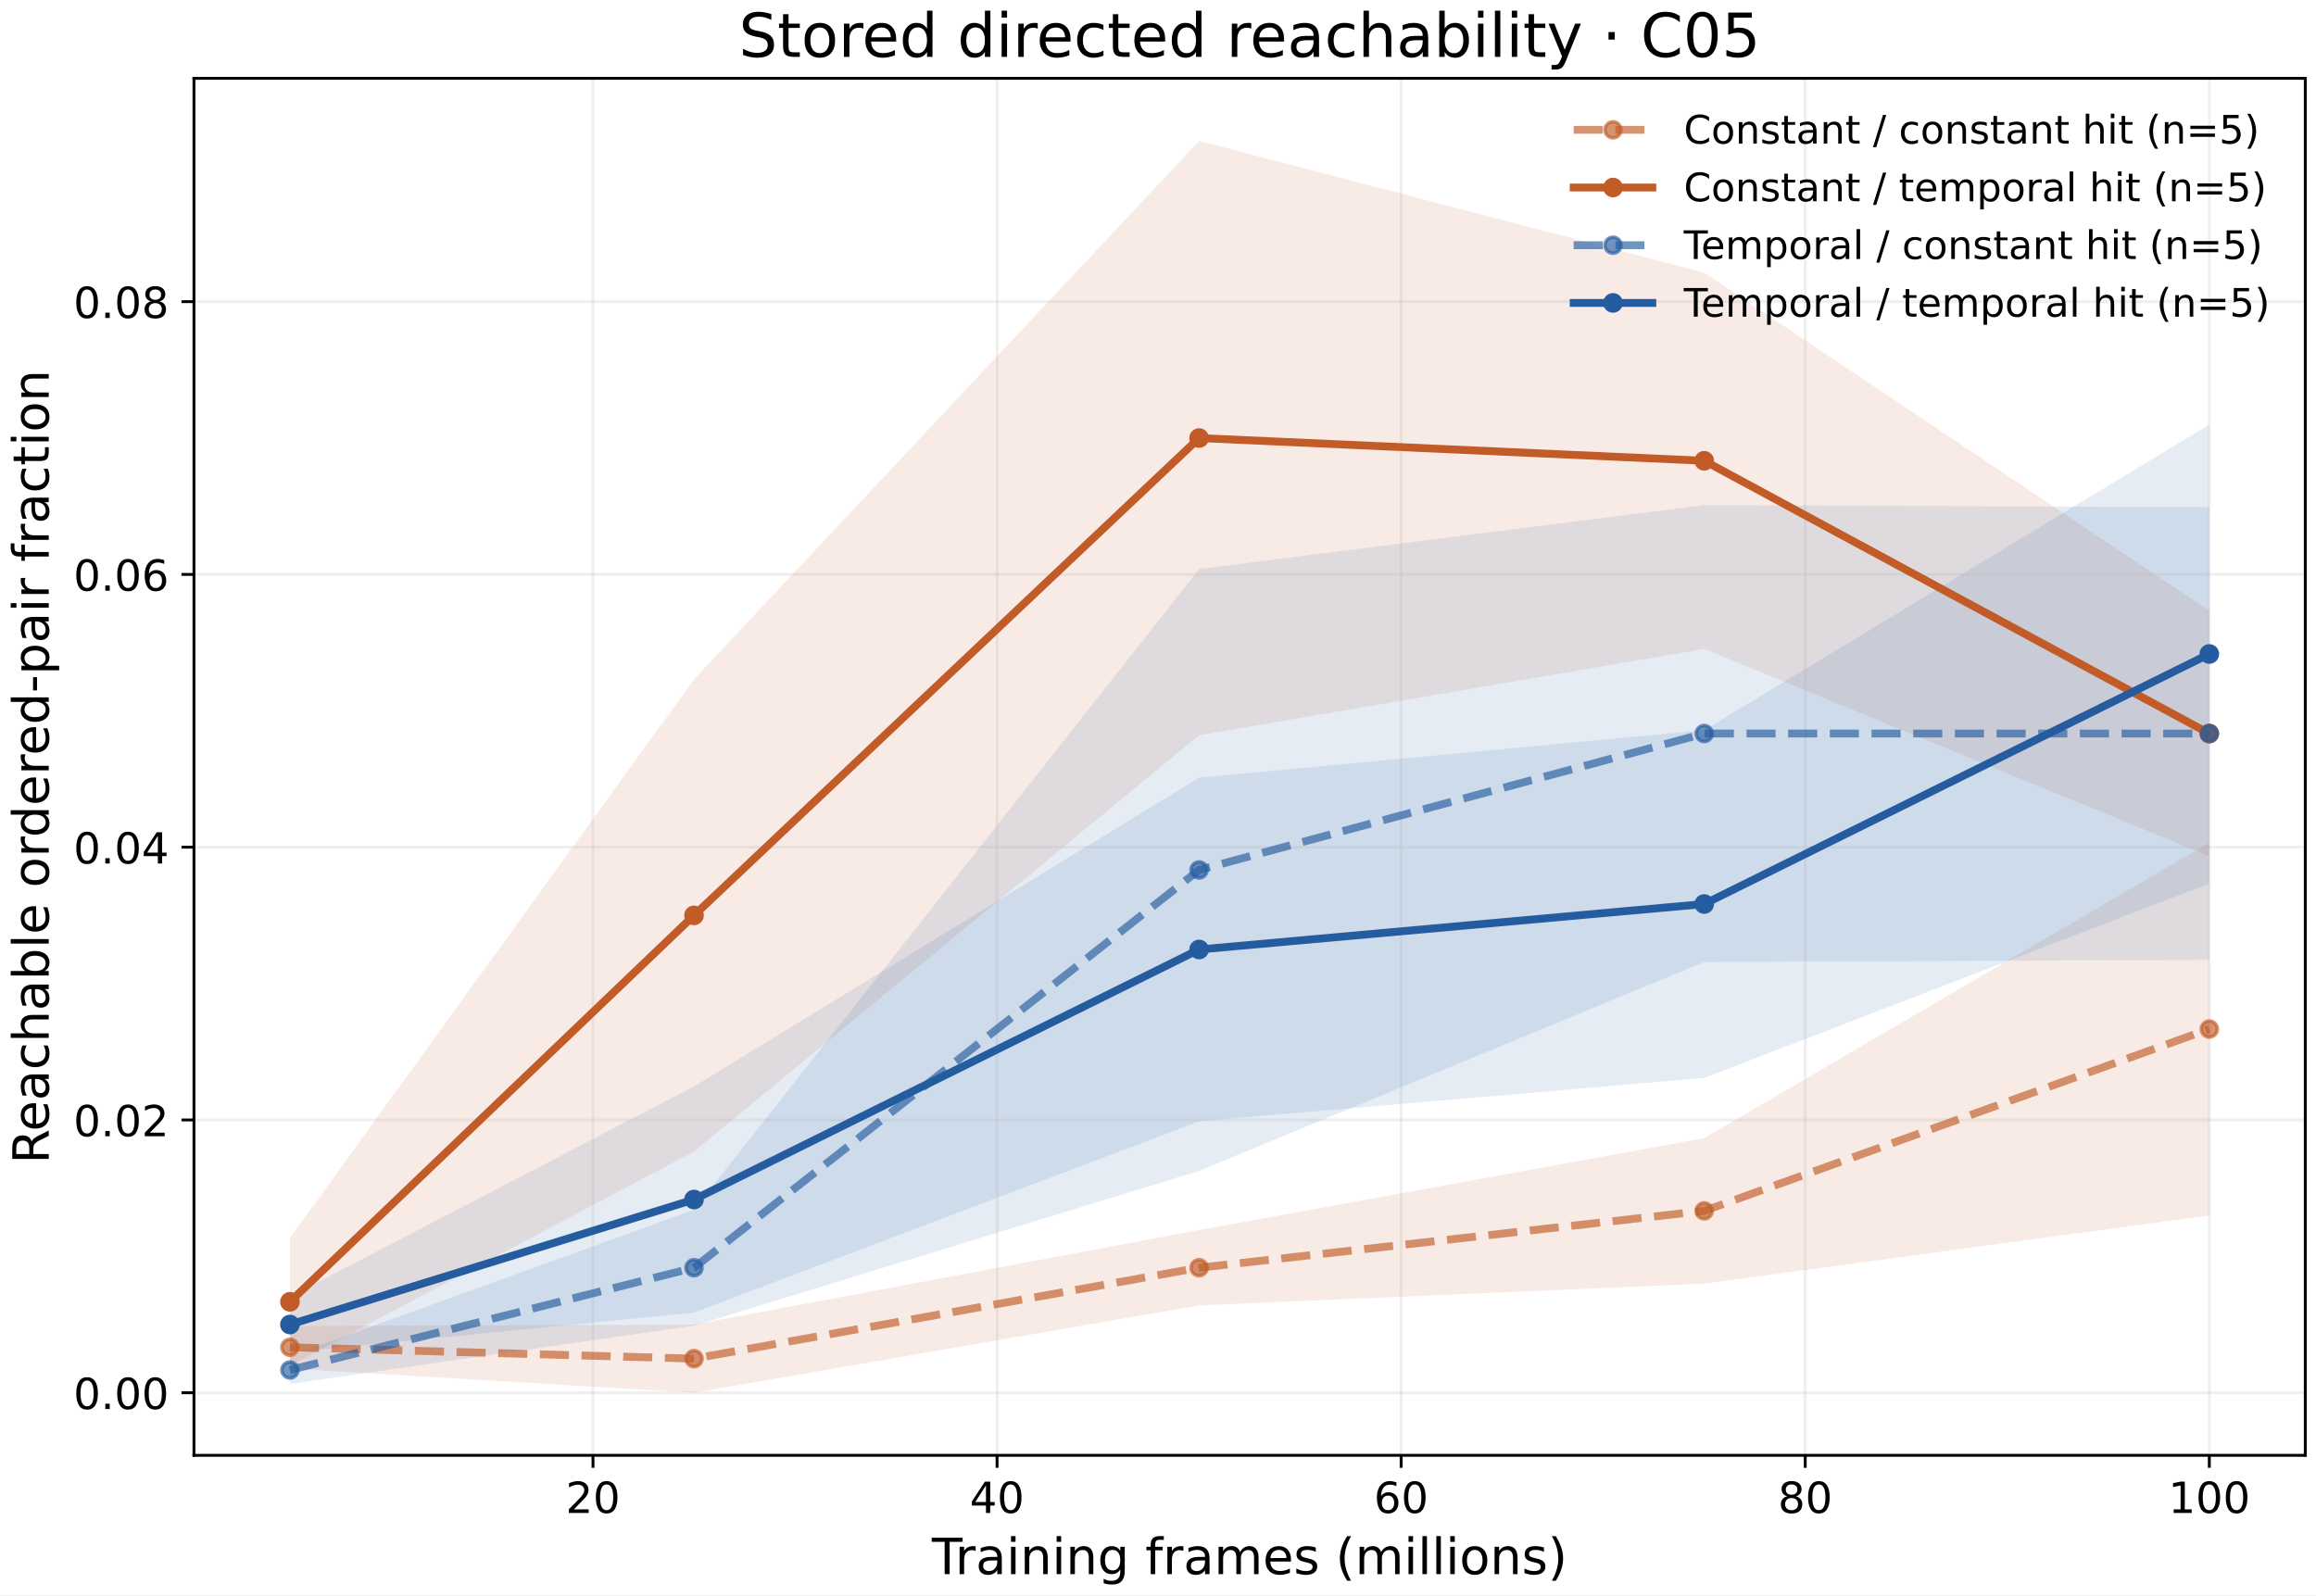
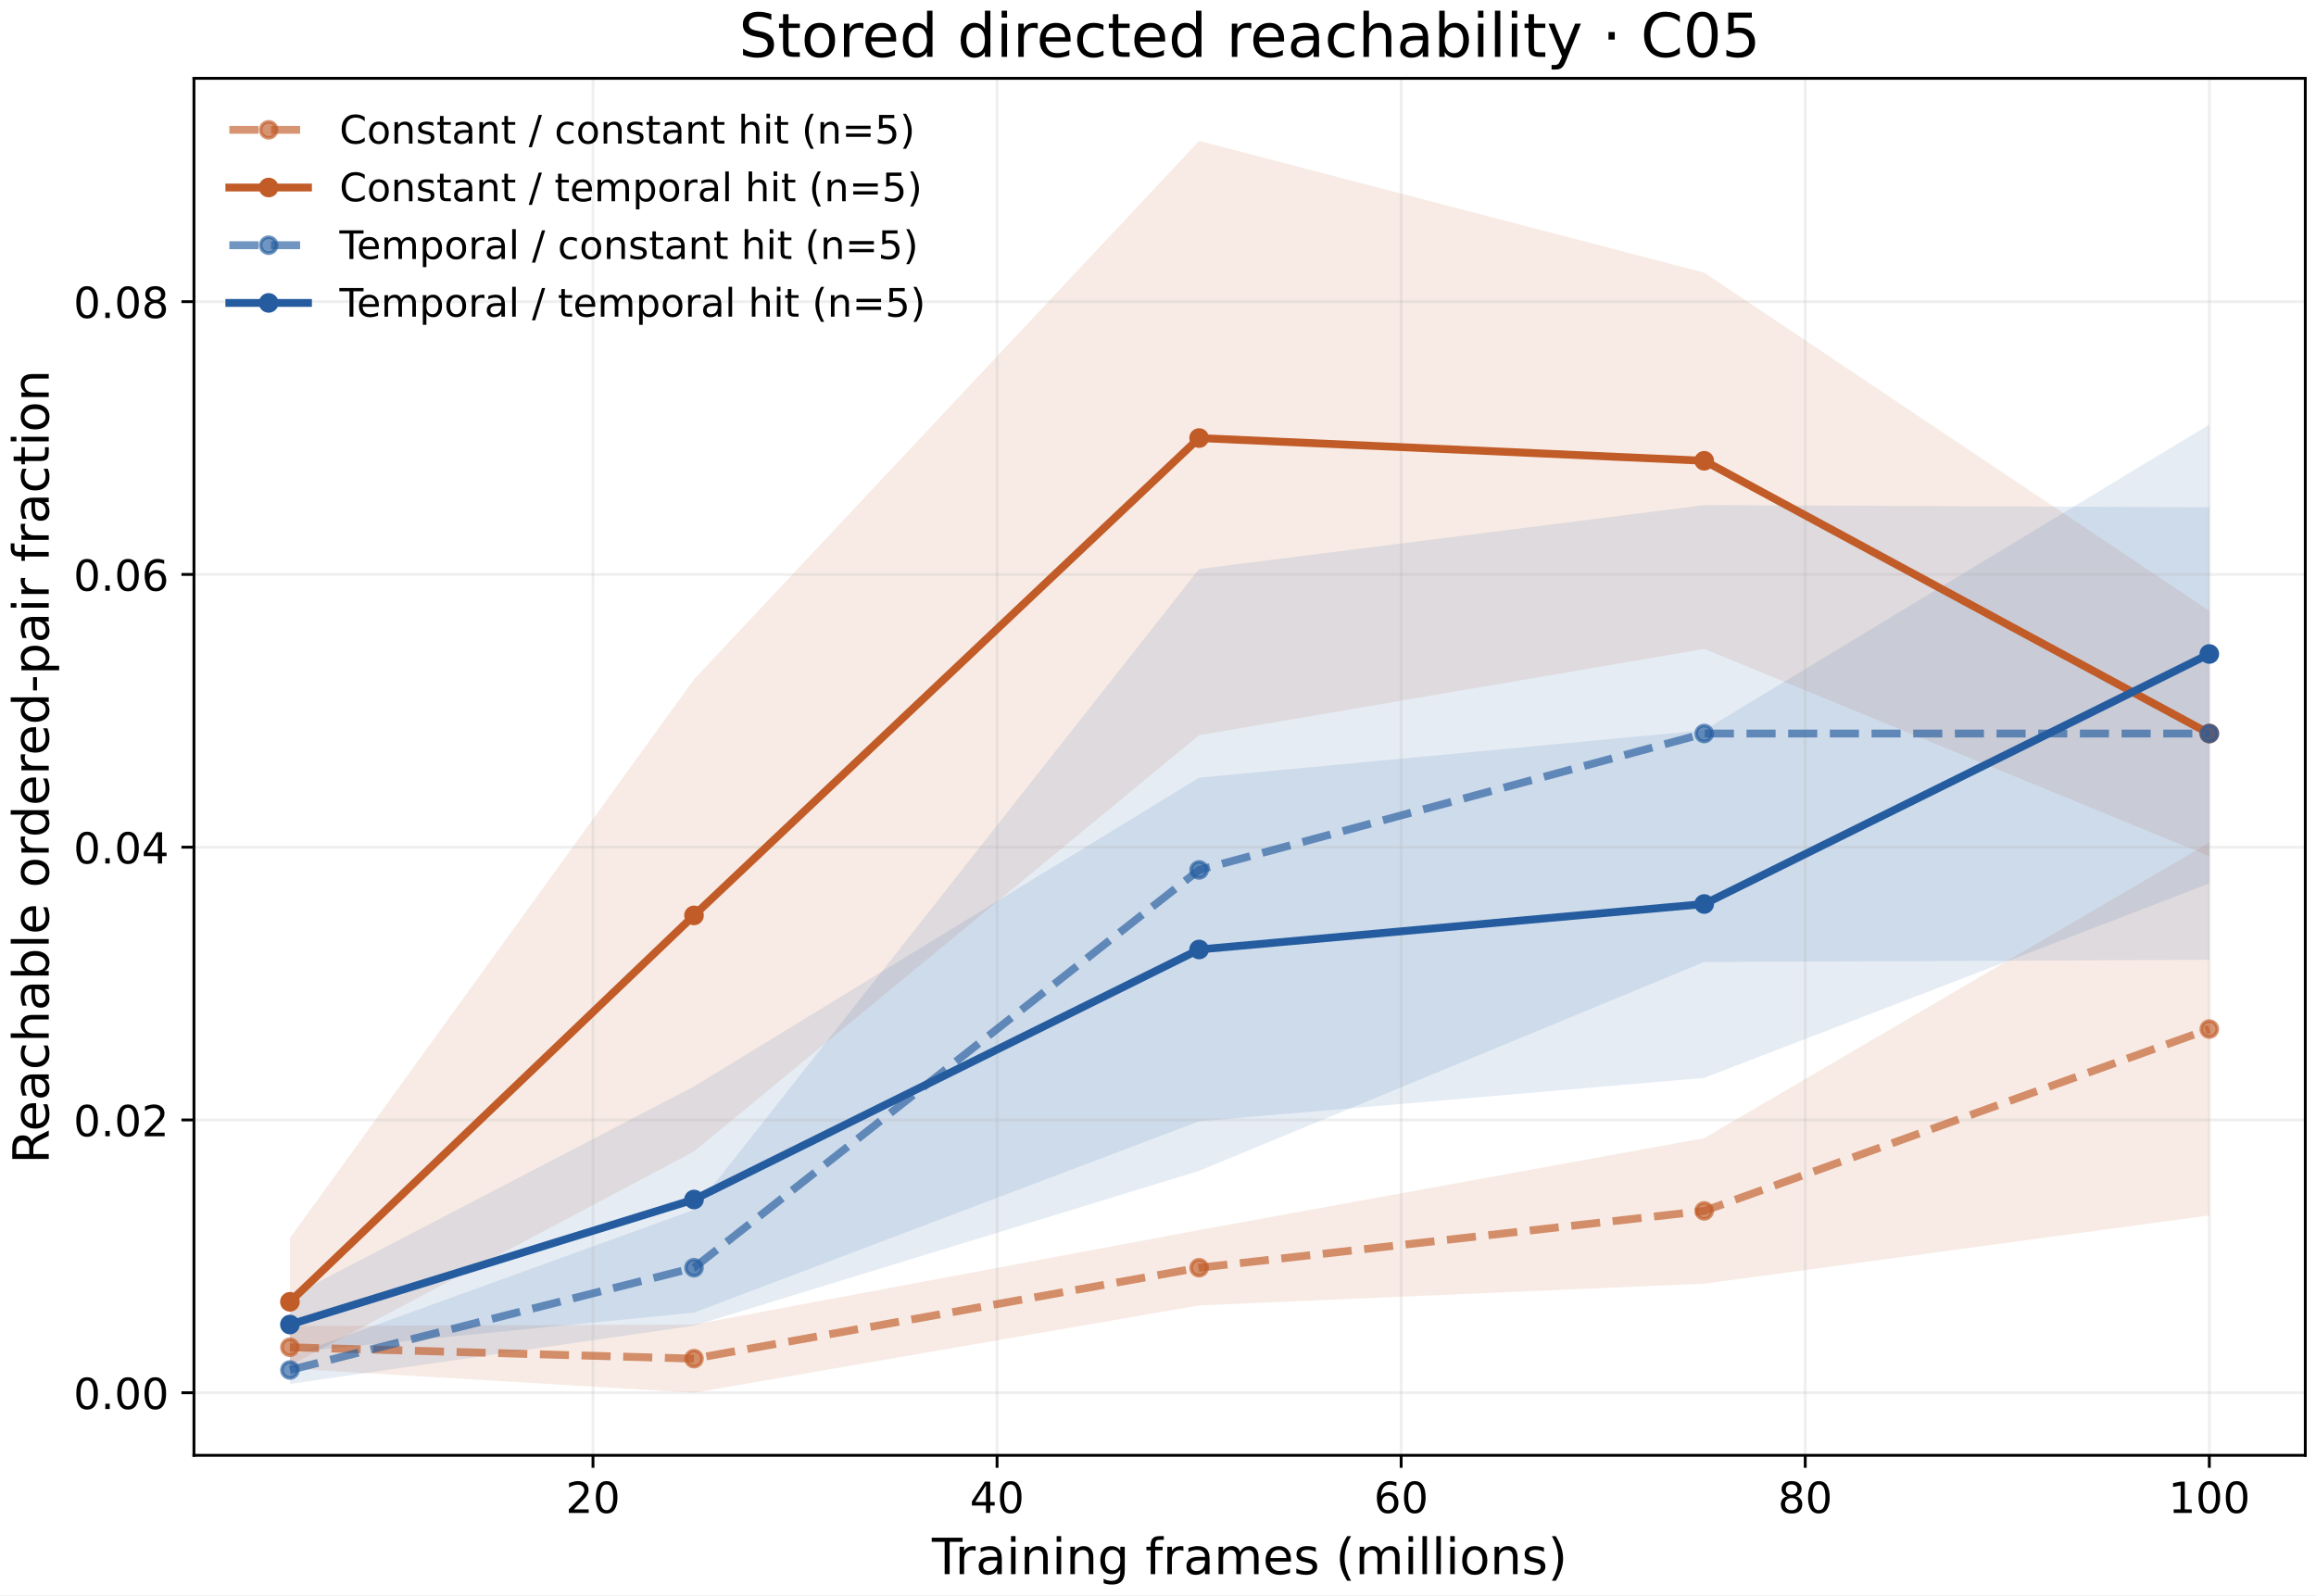
<svg xmlns="http://www.w3.org/2000/svg" xmlns:xlink="http://www.w3.org/1999/xlink" width="648pt" height="446.4pt" viewBox="0 0 648 446.4" version="1.1">
  <defs>
    <style type="text/css">*{stroke-linejoin: round; stroke-linecap: butt}</style>
  </defs>
  <g id="figure_1">
    <g id="patch_1">
      <path d="M 0 446.4 L 648 446.4 L 648 0 L 0 0 z " style="fill: #ffffff" />
    </g>
    <g id="axes_1">
      <g id="patch_2">
        <path d="M 54.268 407.237 L 645 407.237 L 645 21.918 L 54.268 21.918 z " style="fill: #ffffff" />
      </g>
-       <g id="PolyCollection_1">
+       <g id="FillBetweenPolyCollection_1">
        <defs>
          <path id="m0fbf4166ca" d="M 81.12 -75.349 L 81.12 -63.449 L 194.178 -56.678 L 335.502 -81.113 L 476.825 -87.199 L 618.148 -106.287 L 618.148 -210.608 L 618.148 -210.608 L 476.825 -127.926 L 335.502 -102.209 L 194.178 -75.76 L 81.12 -75.349 z " />
        </defs>
        <g clip-path="url(#p60c478f68a)">
          <use xlink:href="#m0fbf4166ca" x="0" y="446.4" style="fill: #c15b27; fill-opacity: 0.12" />
        </g>
      </g>
-       <g id="PolyCollection_2">
+       <g id="FillBetweenPolyCollection_2">
        <defs>
          <path id="m11f4bcf6ea" d="M 81.12 -99.97 L 81.12 -64.271 L 194.178 -124.187 L 335.502 -240.678 L 476.825 -264.819 L 618.148 -206.808 L 618.148 -275.462 L 618.148 -275.462 L 476.825 -370.105 L 335.502 -406.968 L 194.178 -256.313 L 81.12 -99.97 z " />
        </defs>
        <g clip-path="url(#p60c478f68a)">
          <use xlink:href="#m11f4bcf6ea" x="0" y="446.4" style="fill: #c15b27; fill-opacity: 0.12" />
        </g>
      </g>
-       <g id="PolyCollection_3">
+       <g id="FillBetweenPolyCollection_3">
        <defs>
          <path id="m5b4667f841" d="M 81.12 -66.934 L 81.12 -59.143 L 194.178 -75.445 L 335.502 -118.769 L 476.825 -177.212 L 618.148 -177.808 L 618.148 -304.462 L 618.148 -304.462 L 476.825 -305.058 L 335.502 -287.174 L 194.178 -107.878 L 81.12 -66.934 z " />
        </defs>
        <g clip-path="url(#p60c478f68a)">
          <use xlink:href="#m5b4667f841" x="0" y="446.4" style="fill: #245c9f; fill-opacity: 0.12" />
        </g>
      </g>
-       <g id="PolyCollection_4">
+       <g id="FillBetweenPolyCollection_4">
        <defs>
          <path id="me73049ea7e" d="M 81.12 -83.55 L 81.12 -67.97 L 194.178 -79.099 L 335.502 -132.635 L 476.825 -144.781 L 618.148 -199.198 L 618.148 -327.597 L 618.148 -327.597 L 476.825 -242.08 L 335.502 -228.783 L 194.178 -142.386 L 81.12 -83.55 z " />
        </defs>
        <g clip-path="url(#p60c478f68a)">
          <use xlink:href="#me73049ea7e" x="0" y="446.4" style="fill: #245c9f; fill-opacity: 0.12" />
        </g>
      </g>
      <g id="matplotlib.axis_1">
        <g id="xtick_1">
          <g id="line2d_1">
            <path d="M 165.914 407.237 L 165.914 21.918 " clip-path="url(#p60c478f68a)" style="fill: none; stroke: #b0b0b0; stroke-opacity: 0.2; stroke-width: 0.8; stroke-linecap: square" />
          </g>
          <g id="line2d_2">
            <defs>
              <path id="m80c05153f4" d="M 0 0 L 0 3.5 " style="stroke: #000000; stroke-width: 0.8" />
            </defs>
            <g>
              <use xlink:href="#m80c05153f4" x="165.914" y="407.237" style="stroke: #000000; stroke-width: 0.8" />
            </g>
          </g>
          <g id="text_1">
-             <text style="font: 12px 'DejaVu Sans'; text-anchor: middle" x="165.914" y="423.355" transform="rotate(-0 165.9138 423.3548)">20</text>
+             <text style="font-size: 12px; font-family: 'DejaVu Sans'; text-anchor: middle" x="165.914" y="423.355" transform="rotate(-0 165.9138 423.3548)">20</text>
          </g>
        </g>
        <g id="xtick_2">
          <g id="line2d_3">
            <path d="M 278.972 407.237 L 278.972 21.918 " clip-path="url(#p60c478f68a)" style="fill: none; stroke: #b0b0b0; stroke-opacity: 0.2; stroke-width: 0.8; stroke-linecap: square" />
          </g>
          <g id="line2d_4">
            <g>
              <use xlink:href="#m80c05153f4" x="278.972" y="407.237" style="stroke: #000000; stroke-width: 0.8" />
            </g>
          </g>
          <g id="text_2">
-             <text style="font: 12px 'DejaVu Sans'; text-anchor: middle" x="278.972" y="423.355" transform="rotate(-0 278.9724 423.3548)">40</text>
+             <text style="font-size: 12px; font-family: 'DejaVu Sans'; text-anchor: middle" x="278.972" y="423.355" transform="rotate(-0 278.9724 423.3548)">40</text>
          </g>
        </g>
        <g id="xtick_3">
          <g id="line2d_5">
            <path d="M 392.031 407.237 L 392.031 21.918 " clip-path="url(#p60c478f68a)" style="fill: none; stroke: #b0b0b0; stroke-opacity: 0.2; stroke-width: 0.8; stroke-linecap: square" />
          </g>
          <g id="line2d_6">
            <g>
              <use xlink:href="#m80c05153f4" x="392.031" y="407.237" style="stroke: #000000; stroke-width: 0.8" />
            </g>
          </g>
          <g id="text_3">
-             <text style="font: 12px 'DejaVu Sans'; text-anchor: middle" x="392.031" y="423.355" transform="rotate(-0 392.0311 423.3548)">60</text>
+             <text style="font-size: 12px; font-family: 'DejaVu Sans'; text-anchor: middle" x="392.031" y="423.355" transform="rotate(-0 392.0311 423.3548)">60</text>
          </g>
        </g>
        <g id="xtick_4">
          <g id="line2d_7">
            <path d="M 505.09 407.237 L 505.09 21.918 " clip-path="url(#p60c478f68a)" style="fill: none; stroke: #b0b0b0; stroke-opacity: 0.2; stroke-width: 0.8; stroke-linecap: square" />
          </g>
          <g id="line2d_8">
            <g>
              <use xlink:href="#m80c05153f4" x="505.09" y="407.237" style="stroke: #000000; stroke-width: 0.8" />
            </g>
          </g>
          <g id="text_4">
-             <text style="font: 12px 'DejaVu Sans'; text-anchor: middle" x="505.09" y="423.355" transform="rotate(-0 505.0897 423.3548)">80</text>
+             <text style="font-size: 12px; font-family: 'DejaVu Sans'; text-anchor: middle" x="505.09" y="423.355" transform="rotate(-0 505.0897 423.3548)">80</text>
          </g>
        </g>
        <g id="xtick_5">
          <g id="line2d_9">
            <path d="M 618.148 407.237 L 618.148 21.918 " clip-path="url(#p60c478f68a)" style="fill: none; stroke: #b0b0b0; stroke-opacity: 0.2; stroke-width: 0.8; stroke-linecap: square" />
          </g>
          <g id="line2d_10">
            <g>
              <use xlink:href="#m80c05153f4" x="618.148" y="407.237" style="stroke: #000000; stroke-width: 0.8" />
            </g>
          </g>
          <g id="text_5">
-             <text style="font: 12px 'DejaVu Sans'; text-anchor: middle" x="618.148" y="423.355" transform="rotate(-0 618.1483 423.3548)">100</text>
+             <text style="font-size: 12px; font-family: 'DejaVu Sans'; text-anchor: middle" x="618.148" y="423.355" transform="rotate(-0 618.1483 423.3548)">100</text>
          </g>
        </g>
        <g id="text_6">
-           <text style="font: 14px 'DejaVu Sans'; text-anchor: middle" x="349.634" y="440.488" transform="rotate(-0 349.6341 440.4882)">Training frames (millions)</text>
+           <text style="font-size: 14px; font-family: 'DejaVu Sans'; text-anchor: middle" x="349.634" y="440.488" transform="rotate(-0 349.6341 440.4882)">Training frames (millions)</text>
        </g>
      </g>
      <g id="matplotlib.axis_2">
        <g id="ytick_1">
          <g id="line2d_11">
            <path d="M 54.268 389.722 L 645 389.722 " clip-path="url(#p60c478f68a)" style="fill: none; stroke: #b0b0b0; stroke-opacity: 0.2; stroke-width: 0.8; stroke-linecap: square" />
          </g>
          <g id="line2d_12">
            <defs>
              <path id="mdc1687c3f1" d="M 0 0 L -3.5 0 " style="stroke: #000000; stroke-width: 0.8" />
            </defs>
            <g>
              <use xlink:href="#mdc1687c3f1" x="54.268" y="389.722" style="stroke: #000000; stroke-width: 0.8" />
            </g>
          </g>
          <g id="text_7">
-             <text style="font: 12px 'DejaVu Sans'; text-anchor: end" x="47.268" y="394.281" transform="rotate(-0 47.26837 394.2812)">0.00</text>
+             <text style="font-size: 12px; font-family: 'DejaVu Sans'; text-anchor: end" x="47.268" y="394.281" transform="rotate(-0 47.26837 394.2812)">0.00</text>
          </g>
        </g>
        <g id="ytick_2">
          <g id="line2d_13">
            <path d="M 54.268 313.395 L 645 313.395 " clip-path="url(#p60c478f68a)" style="fill: none; stroke: #b0b0b0; stroke-opacity: 0.2; stroke-width: 0.8; stroke-linecap: square" />
          </g>
          <g id="line2d_14">
            <g>
              <use xlink:href="#mdc1687c3f1" x="54.268" y="313.395" style="stroke: #000000; stroke-width: 0.8" />
            </g>
          </g>
          <g id="text_8">
-             <text style="font: 12px 'DejaVu Sans'; text-anchor: end" x="47.268" y="317.954" transform="rotate(-0 47.26837 317.9541)">0.02</text>
+             <text style="font-size: 12px; font-family: 'DejaVu Sans'; text-anchor: end" x="47.268" y="317.954" transform="rotate(-0 47.26837 317.9541)">0.02</text>
          </g>
        </g>
        <g id="ytick_3">
          <g id="line2d_15">
            <path d="M 54.268 237.068 L 645 237.068 " clip-path="url(#p60c478f68a)" style="fill: none; stroke: #b0b0b0; stroke-opacity: 0.2; stroke-width: 0.8; stroke-linecap: square" />
          </g>
          <g id="line2d_16">
            <g>
              <use xlink:href="#mdc1687c3f1" x="54.268" y="237.068" style="stroke: #000000; stroke-width: 0.8" />
            </g>
          </g>
          <g id="text_9">
-             <text style="font: 12px 'DejaVu Sans'; text-anchor: end" x="47.268" y="241.627" transform="rotate(-0 47.26837 241.627)">0.04</text>
+             <text style="font-size: 12px; font-family: 'DejaVu Sans'; text-anchor: end" x="47.268" y="241.627" transform="rotate(-0 47.26837 241.627)">0.04</text>
          </g>
        </g>
        <g id="ytick_4">
          <g id="line2d_17">
            <path d="M 54.268 160.741 L 645 160.741 " clip-path="url(#p60c478f68a)" style="fill: none; stroke: #b0b0b0; stroke-opacity: 0.2; stroke-width: 0.8; stroke-linecap: square" />
          </g>
          <g id="line2d_18">
            <g>
              <use xlink:href="#mdc1687c3f1" x="54.268" y="160.741" style="stroke: #000000; stroke-width: 0.8" />
            </g>
          </g>
          <g id="text_10">
-             <text style="font: 12px 'DejaVu Sans'; text-anchor: end" x="47.268" y="165.3" transform="rotate(-0 47.26837 165.2998)">0.06</text>
+             <text style="font-size: 12px; font-family: 'DejaVu Sans'; text-anchor: end" x="47.268" y="165.3" transform="rotate(-0 47.26837 165.2998)">0.06</text>
          </g>
        </g>
        <g id="ytick_5">
          <g id="line2d_19">
            <path d="M 54.268 84.414 L 645 84.414 " clip-path="url(#p60c478f68a)" style="fill: none; stroke: #b0b0b0; stroke-opacity: 0.2; stroke-width: 0.8; stroke-linecap: square" />
          </g>
          <g id="line2d_20">
            <g>
              <use xlink:href="#mdc1687c3f1" x="54.268" y="84.414" style="stroke: #000000; stroke-width: 0.8" />
            </g>
          </g>
          <g id="text_11">
-             <text style="font: 12px 'DejaVu Sans'; text-anchor: end" x="47.268" y="88.973" transform="rotate(-0 47.26837 88.97273)">0.08</text>
+             <text style="font-size: 12px; font-family: 'DejaVu Sans'; text-anchor: end" x="47.268" y="88.973" transform="rotate(-0 47.26837 88.97273)">0.08</text>
          </g>
        </g>
        <g id="text_12">
-           <text style="font: 14px 'DejaVu Sans'; text-anchor: middle" x="13.638" y="214.577" transform="rotate(-90 13.63805 214.5771)">Reachable ordered-pair fraction</text>
+           <text style="font-size: 14px; font-family: 'DejaVu Sans'; text-anchor: middle" x="13.638" y="214.577" transform="rotate(-90 13.63805 214.5771)">Reachable ordered-pair fraction</text>
        </g>
      </g>
      <g id="line2d_21">
        <path d="M 81.12 377.001 L 194.178 380.181 L 335.502 354.739 L 476.825 338.837 L 618.148 287.953 " clip-path="url(#p60c478f68a)" style="fill: none; stroke-dasharray: 8.14,3.52; stroke-dashoffset: 0; stroke: #c15b27; stroke-opacity: 0.65; stroke-width: 2.2" />
        <defs>
          <path id="md0af889a67" d="M 0 2.25 C 0.597 2.25 1.169 2.013 1.591 1.591 C 2.013 1.169 2.25 0.597 2.25 0 C 2.25 -0.597 2.013 -1.169 1.591 -1.591 C 1.169 -2.013 0.597 -2.25 0 -2.25 C -0.597 -2.25 -1.169 -2.013 -1.591 -1.591 C -2.013 -1.169 -2.25 -0.597 -2.25 0 C -2.25 0.597 -2.013 1.169 -1.591 1.591 C -1.169 2.013 -0.597 2.25 0 2.25 z " style="stroke: #c15b27; stroke-opacity: 0.65" />
        </defs>
        <g clip-path="url(#p60c478f68a)">
          <use xlink:href="#md0af889a67" x="81.12" y="377.001" style="fill: #c15b27; fill-opacity: 0.65; stroke: #c15b27; stroke-opacity: 0.65" />
          <use xlink:href="#md0af889a67" x="194.178" y="380.181" style="fill: #c15b27; fill-opacity: 0.65; stroke: #c15b27; stroke-opacity: 0.65" />
          <use xlink:href="#md0af889a67" x="335.502" y="354.739" style="fill: #c15b27; fill-opacity: 0.65; stroke: #c15b27; stroke-opacity: 0.65" />
          <use xlink:href="#md0af889a67" x="476.825" y="338.837" style="fill: #c15b27; fill-opacity: 0.65; stroke: #c15b27; stroke-opacity: 0.65" />
          <use xlink:href="#md0af889a67" x="618.148" y="287.953" style="fill: #c15b27; fill-opacity: 0.65; stroke: #c15b27; stroke-opacity: 0.65" />
        </g>
      </g>
      <g id="line2d_22">
        <path d="M 81.12 364.28 L 194.178 256.15 L 335.502 122.577 L 476.825 128.938 L 618.148 205.265 " clip-path="url(#p60c478f68a)" style="fill: none; stroke: #c15b27; stroke-width: 2.2; stroke-linecap: square" />
        <defs>
          <path id="m7a577e1d82" d="M 0 2.25 C 0.597 2.25 1.169 2.013 1.591 1.591 C 2.013 1.169 2.25 0.597 2.25 0 C 2.25 -0.597 2.013 -1.169 1.591 -1.591 C 1.169 -2.013 0.597 -2.25 0 -2.25 C -0.597 -2.25 -1.169 -2.013 -1.591 -1.591 C -2.013 -1.169 -2.25 -0.597 -2.25 0 C -2.25 0.597 -2.013 1.169 -1.591 1.591 C -1.169 2.013 -0.597 2.25 0 2.25 z " style="stroke: #c15b27" />
        </defs>
        <g clip-path="url(#p60c478f68a)">
          <use xlink:href="#m7a577e1d82" x="81.12" y="364.28" style="fill: #c15b27; stroke: #c15b27" />
          <use xlink:href="#m7a577e1d82" x="194.178" y="256.15" style="fill: #c15b27; stroke: #c15b27" />
          <use xlink:href="#m7a577e1d82" x="335.502" y="122.577" style="fill: #c15b27; stroke: #c15b27" />
          <use xlink:href="#m7a577e1d82" x="476.825" y="128.938" style="fill: #c15b27; stroke: #c15b27" />
          <use xlink:href="#m7a577e1d82" x="618.148" y="205.265" style="fill: #c15b27; stroke: #c15b27" />
        </g>
      </g>
      <g id="line2d_23">
        <path d="M 81.12 383.362 L 194.178 354.739 L 335.502 243.428 L 476.825 205.265 L 618.148 205.265 " clip-path="url(#p60c478f68a)" style="fill: none; stroke-dasharray: 8.14,3.52; stroke-dashoffset: 0; stroke: #245c9f; stroke-opacity: 0.65; stroke-width: 2.2" />
        <defs>
          <path id="mfbb76585cd" d="M 0 2.25 C 0.597 2.25 1.169 2.013 1.591 1.591 C 2.013 1.169 2.25 0.597 2.25 0 C 2.25 -0.597 2.013 -1.169 1.591 -1.591 C 1.169 -2.013 0.597 -2.25 0 -2.25 C -0.597 -2.25 -1.169 -2.013 -1.591 -1.591 C -2.013 -1.169 -2.25 -0.597 -2.25 0 C -2.25 0.597 -2.013 1.169 -1.591 1.591 C -1.169 2.013 -0.597 2.25 0 2.25 z " style="stroke: #245c9f; stroke-opacity: 0.65" />
        </defs>
        <g clip-path="url(#p60c478f68a)">
          <use xlink:href="#mfbb76585cd" x="81.12" y="383.362" style="fill: #245c9f; fill-opacity: 0.65; stroke: #245c9f; stroke-opacity: 0.65" />
          <use xlink:href="#mfbb76585cd" x="194.178" y="354.739" style="fill: #245c9f; fill-opacity: 0.65; stroke: #245c9f; stroke-opacity: 0.65" />
          <use xlink:href="#mfbb76585cd" x="335.502" y="243.428" style="fill: #245c9f; fill-opacity: 0.65; stroke: #245c9f; stroke-opacity: 0.65" />
          <use xlink:href="#mfbb76585cd" x="476.825" y="205.265" style="fill: #245c9f; fill-opacity: 0.65; stroke: #245c9f; stroke-opacity: 0.65" />
          <use xlink:href="#mfbb76585cd" x="618.148" y="205.265" style="fill: #245c9f; fill-opacity: 0.65; stroke: #245c9f; stroke-opacity: 0.65" />
        </g>
      </g>
      <g id="line2d_24">
        <path d="M 81.12 370.64 L 194.178 335.657 L 335.502 265.691 L 476.825 252.969 L 618.148 183.003 " clip-path="url(#p60c478f68a)" style="fill: none; stroke: #245c9f; stroke-width: 2.2; stroke-linecap: square" />
        <defs>
          <path id="m927a279fb0" d="M 0 2.25 C 0.597 2.25 1.169 2.013 1.591 1.591 C 2.013 1.169 2.25 0.597 2.25 0 C 2.25 -0.597 2.013 -1.169 1.591 -1.591 C 1.169 -2.013 0.597 -2.25 0 -2.25 C -0.597 -2.25 -1.169 -2.013 -1.591 -1.591 C -2.013 -1.169 -2.25 -0.597 -2.25 0 C -2.25 0.597 -2.013 1.169 -1.591 1.591 C -1.169 2.013 -0.597 2.25 0 2.25 z " style="stroke: #245c9f" />
        </defs>
        <g clip-path="url(#p60c478f68a)">
          <use xlink:href="#m927a279fb0" x="81.12" y="370.64" style="fill: #245c9f; stroke: #245c9f" />
          <use xlink:href="#m927a279fb0" x="194.178" y="335.657" style="fill: #245c9f; stroke: #245c9f" />
          <use xlink:href="#m927a279fb0" x="335.502" y="265.691" style="fill: #245c9f; stroke: #245c9f" />
          <use xlink:href="#m927a279fb0" x="476.825" y="252.969" style="fill: #245c9f; stroke: #245c9f" />
          <use xlink:href="#m927a279fb0" x="618.148" y="183.003" style="fill: #245c9f; stroke: #245c9f" />
        </g>
      </g>
      <g id="patch_3">
        <path d="M 54.268 407.237 L 54.268 21.918 " style="fill: none; stroke: #000000; stroke-width: 0.8; stroke-linejoin: miter; stroke-linecap: square" />
      </g>
      <g id="patch_4">
        <path d="M 645 407.237 L 645 21.918 " style="fill: none; stroke: #000000; stroke-width: 0.8; stroke-linejoin: miter; stroke-linecap: square" />
      </g>
      <g id="patch_5">
        <path d="M 54.268 407.237 L 645 407.237 " style="fill: none; stroke: #000000; stroke-width: 0.8; stroke-linejoin: miter; stroke-linecap: square" />
      </g>
      <g id="patch_6">
        <path d="M 54.268 21.918 L 645 21.918 " style="fill: none; stroke: #000000; stroke-width: 0.8; stroke-linejoin: miter; stroke-linecap: square" />
      </g>
      <g id="text_13">
-         <text style="font: 17px 'DejaVu Sans'; text-anchor: middle" x="349.634" y="15.918" transform="rotate(-0 349.6341 15.91758)">Stored directed reachability · C05</text>
+         <text style="font-size: 17px; font-family: 'DejaVu Sans'; text-anchor: middle" x="349.634" y="15.918" transform="rotate(-0 349.6341 15.91758)">Stored directed reachability · C05</text>
      </g>
      <g id="legend_1">
        <g id="line2d_25">
-           <path d="M 440.307 36.326 L 451.307 36.326 L 462.307 36.326 " style="fill: none; stroke-dasharray: 8.14,3.52; stroke-dashoffset: 0; stroke: #c15b27; stroke-opacity: 0.65; stroke-width: 2.2" />
+           <path d="M 64.168 36.326 L 75.168 36.326 L 86.168 36.326 " style="fill: none; stroke-dasharray: 8.14,3.52; stroke-dashoffset: 0; stroke: #c15b27; stroke-opacity: 0.65; stroke-width: 2.2" />
          <g>
-             <use xlink:href="#md0af889a67" x="451.307" y="36.326" style="fill: #c15b27; fill-opacity: 0.65; stroke: #c15b27; stroke-opacity: 0.65" />
+             <use xlink:href="#md0af889a67" x="75.168" y="36.326" style="fill: #c15b27; fill-opacity: 0.65; stroke: #c15b27; stroke-opacity: 0.65" />
          </g>
        </g>
        <g id="text_14">
-           <text style="font: 11px 'DejaVu Sans'; text-anchor: start" x="471.107" y="40.176" transform="rotate(-0 471.1069 40.17587)">Constant / constant hit (n=5)</text>
+           <text style="font-size: 11px; font-family: 'DejaVu Sans'; text-anchor: start" x="94.968" y="40.176" transform="rotate(-0 94.96837 40.17587)">Constant / constant hit (n=5)</text>
        </g>
        <g id="line2d_26">
-           <path d="M 440.307 52.472 L 451.307 52.472 L 462.307 52.472 " style="fill: none; stroke: #c15b27; stroke-width: 2.2; stroke-linecap: square" />
+           <path d="M 64.168 52.472 L 75.168 52.472 L 86.168 52.472 " style="fill: none; stroke: #c15b27; stroke-width: 2.2; stroke-linecap: square" />
          <g>
-             <use xlink:href="#m7a577e1d82" x="451.307" y="52.472" style="fill: #c15b27; stroke: #c15b27" />
+             <use xlink:href="#m7a577e1d82" x="75.168" y="52.472" style="fill: #c15b27; stroke: #c15b27" />
          </g>
        </g>
        <g id="text_15">
-           <text style="font: 11px 'DejaVu Sans'; text-anchor: start" x="471.107" y="56.322" transform="rotate(-0 471.1069 56.3218)">Constant / temporal hit (n=5)</text>
+           <text style="font-size: 11px; font-family: 'DejaVu Sans'; text-anchor: start" x="94.968" y="56.322" transform="rotate(-0 94.96837 56.3218)">Constant / temporal hit (n=5)</text>
        </g>
        <g id="line2d_27">
-           <path d="M 440.307 68.618 L 451.307 68.618 L 462.307 68.618 " style="fill: none; stroke-dasharray: 8.14,3.52; stroke-dashoffset: 0; stroke: #245c9f; stroke-opacity: 0.65; stroke-width: 2.2" />
+           <path d="M 64.168 68.618 L 75.168 68.618 L 86.168 68.618 " style="fill: none; stroke-dasharray: 8.14,3.52; stroke-dashoffset: 0; stroke: #245c9f; stroke-opacity: 0.65; stroke-width: 2.2" />
          <g>
-             <use xlink:href="#mfbb76585cd" x="451.307" y="68.618" style="fill: #245c9f; fill-opacity: 0.65; stroke: #245c9f; stroke-opacity: 0.65" />
+             <use xlink:href="#mfbb76585cd" x="75.168" y="68.618" style="fill: #245c9f; fill-opacity: 0.65; stroke: #245c9f; stroke-opacity: 0.65" />
          </g>
        </g>
        <g id="text_16">
-           <text style="font: 11px 'DejaVu Sans'; text-anchor: start" x="471.107" y="72.468" transform="rotate(-0 471.1069 72.46774)">Temporal / constant hit (n=5)</text>
+           <text style="font-size: 11px; font-family: 'DejaVu Sans'; text-anchor: start" x="94.968" y="72.468" transform="rotate(-0 94.96837 72.46774)">Temporal / constant hit (n=5)</text>
        </g>
        <g id="line2d_28">
-           <path d="M 440.307 84.764 L 451.307 84.764 L 462.307 84.764 " style="fill: none; stroke: #245c9f; stroke-width: 2.2; stroke-linecap: square" />
+           <path d="M 64.168 84.764 L 75.168 84.764 L 86.168 84.764 " style="fill: none; stroke: #245c9f; stroke-width: 2.2; stroke-linecap: square" />
          <g>
-             <use xlink:href="#m927a279fb0" x="451.307" y="84.764" style="fill: #245c9f; stroke: #245c9f" />
+             <use xlink:href="#m927a279fb0" x="75.168" y="84.764" style="fill: #245c9f; stroke: #245c9f" />
          </g>
        </g>
        <g id="text_17">
-           <text style="font: 11px 'DejaVu Sans'; text-anchor: start" x="471.107" y="88.614" transform="rotate(-0 471.1069 88.61368)">Temporal / temporal hit (n=5)</text>
+           <text style="font-size: 11px; font-family: 'DejaVu Sans'; text-anchor: start" x="94.968" y="88.614" transform="rotate(-0 94.96837 88.61368)">Temporal / temporal hit (n=5)</text>
        </g>
      </g>
    </g>
  </g>
  <defs>
    <clipPath id="p60c478f68a">
      <rect x="54.268" y="21.918" width="590.731" height="385.319" />
    </clipPath>
  </defs>
</svg>
